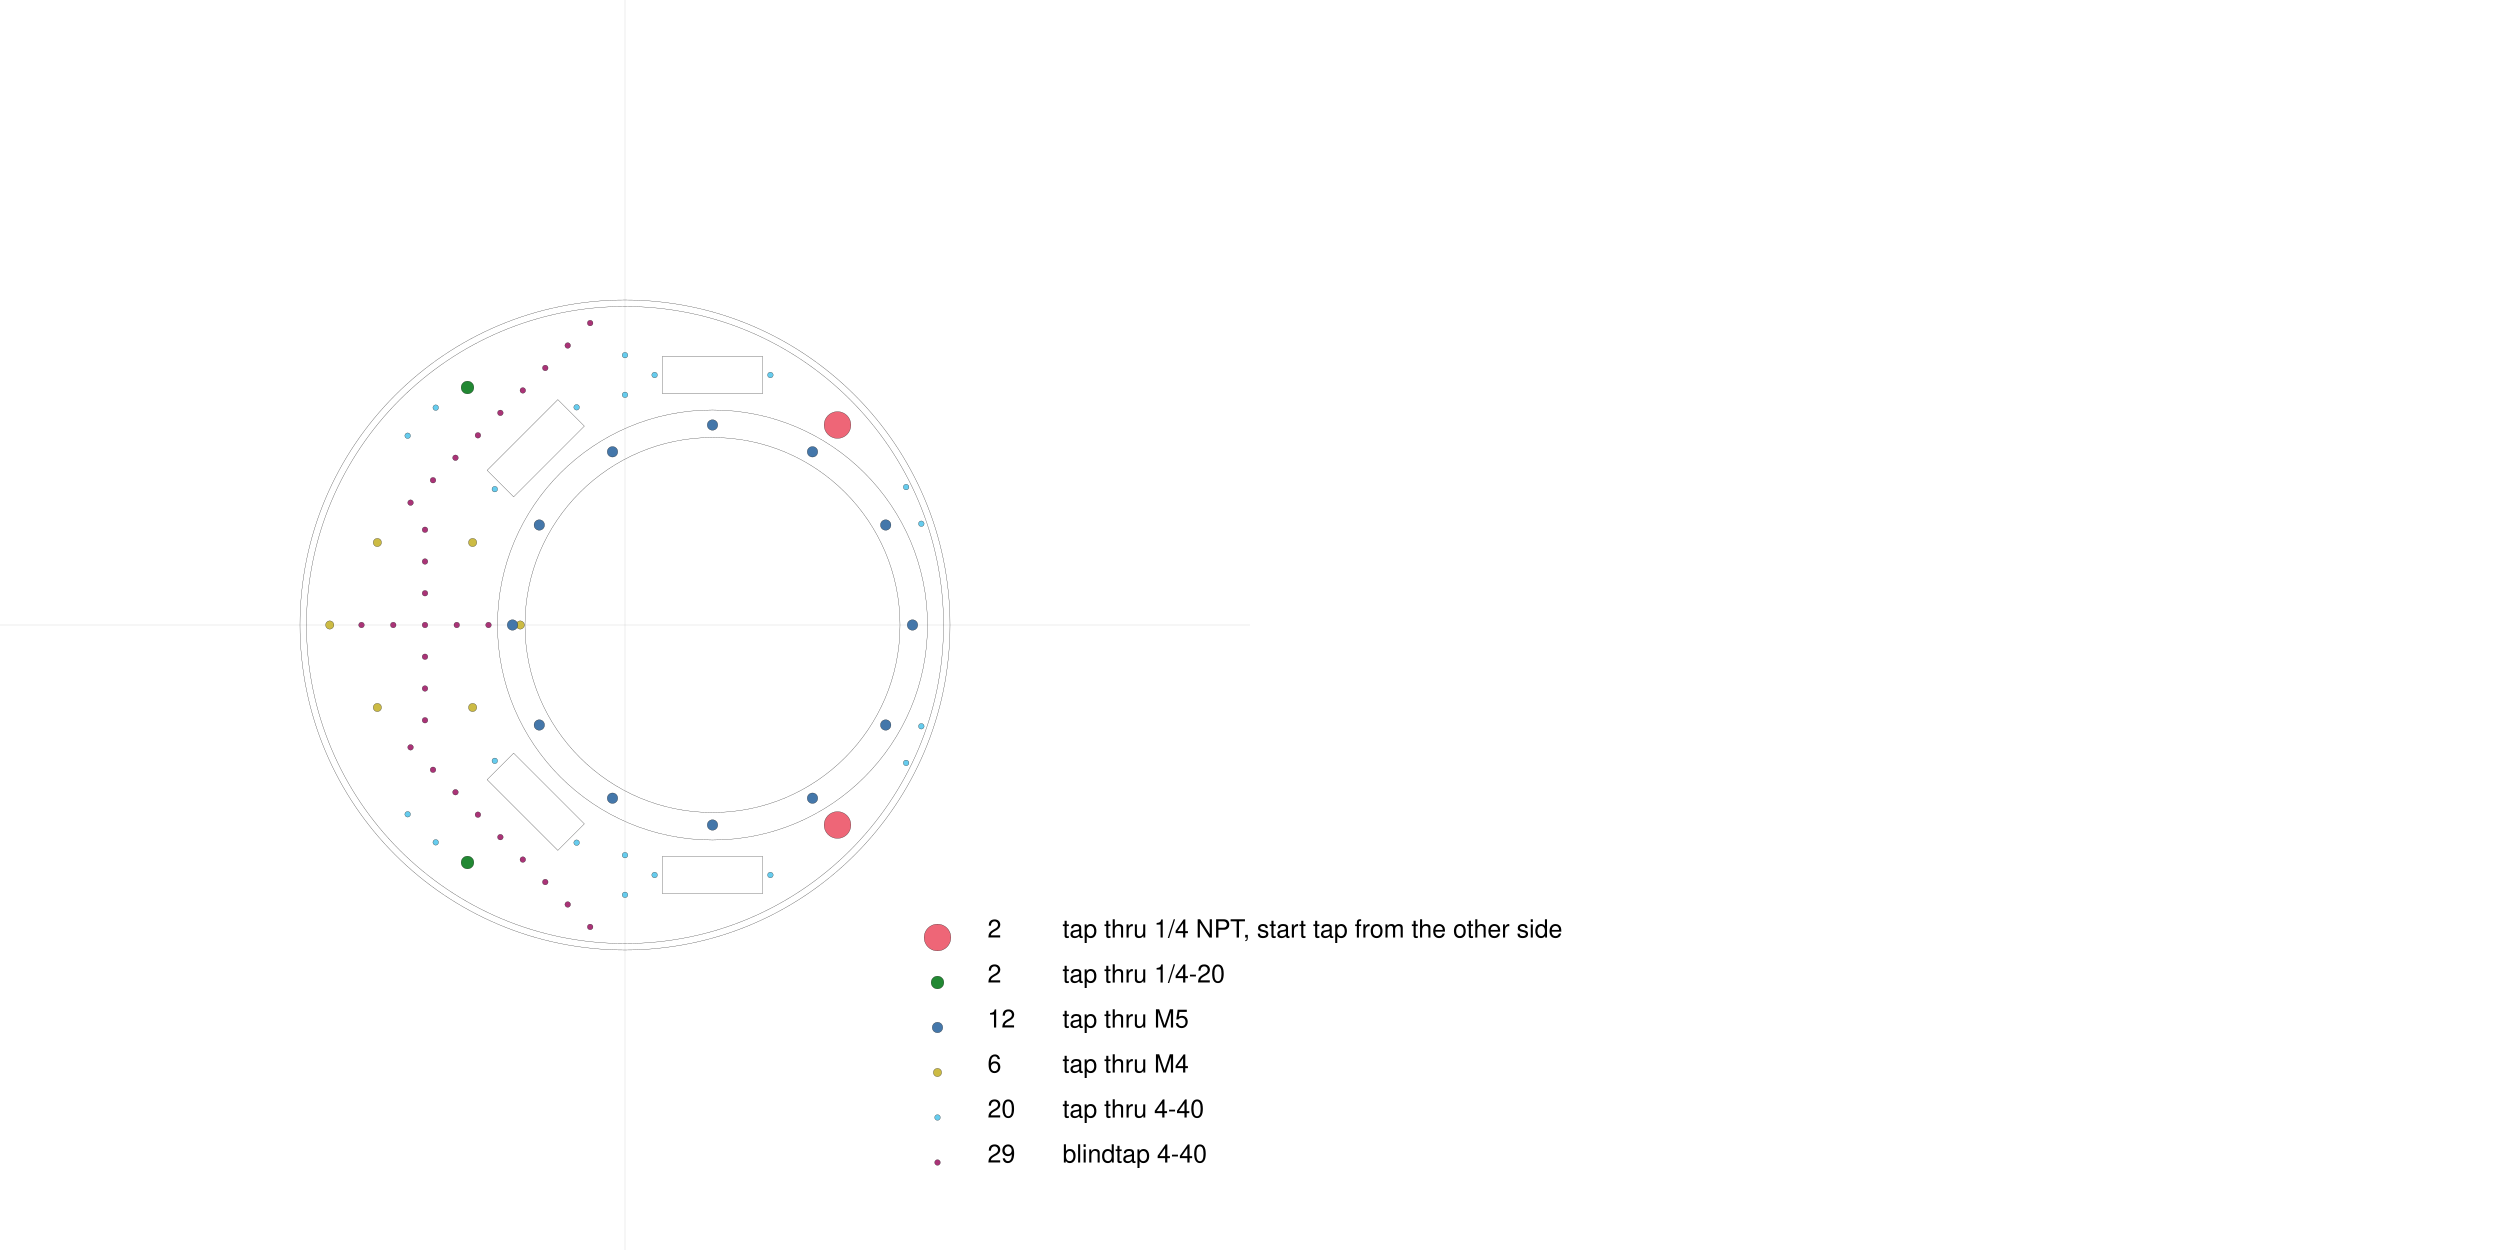
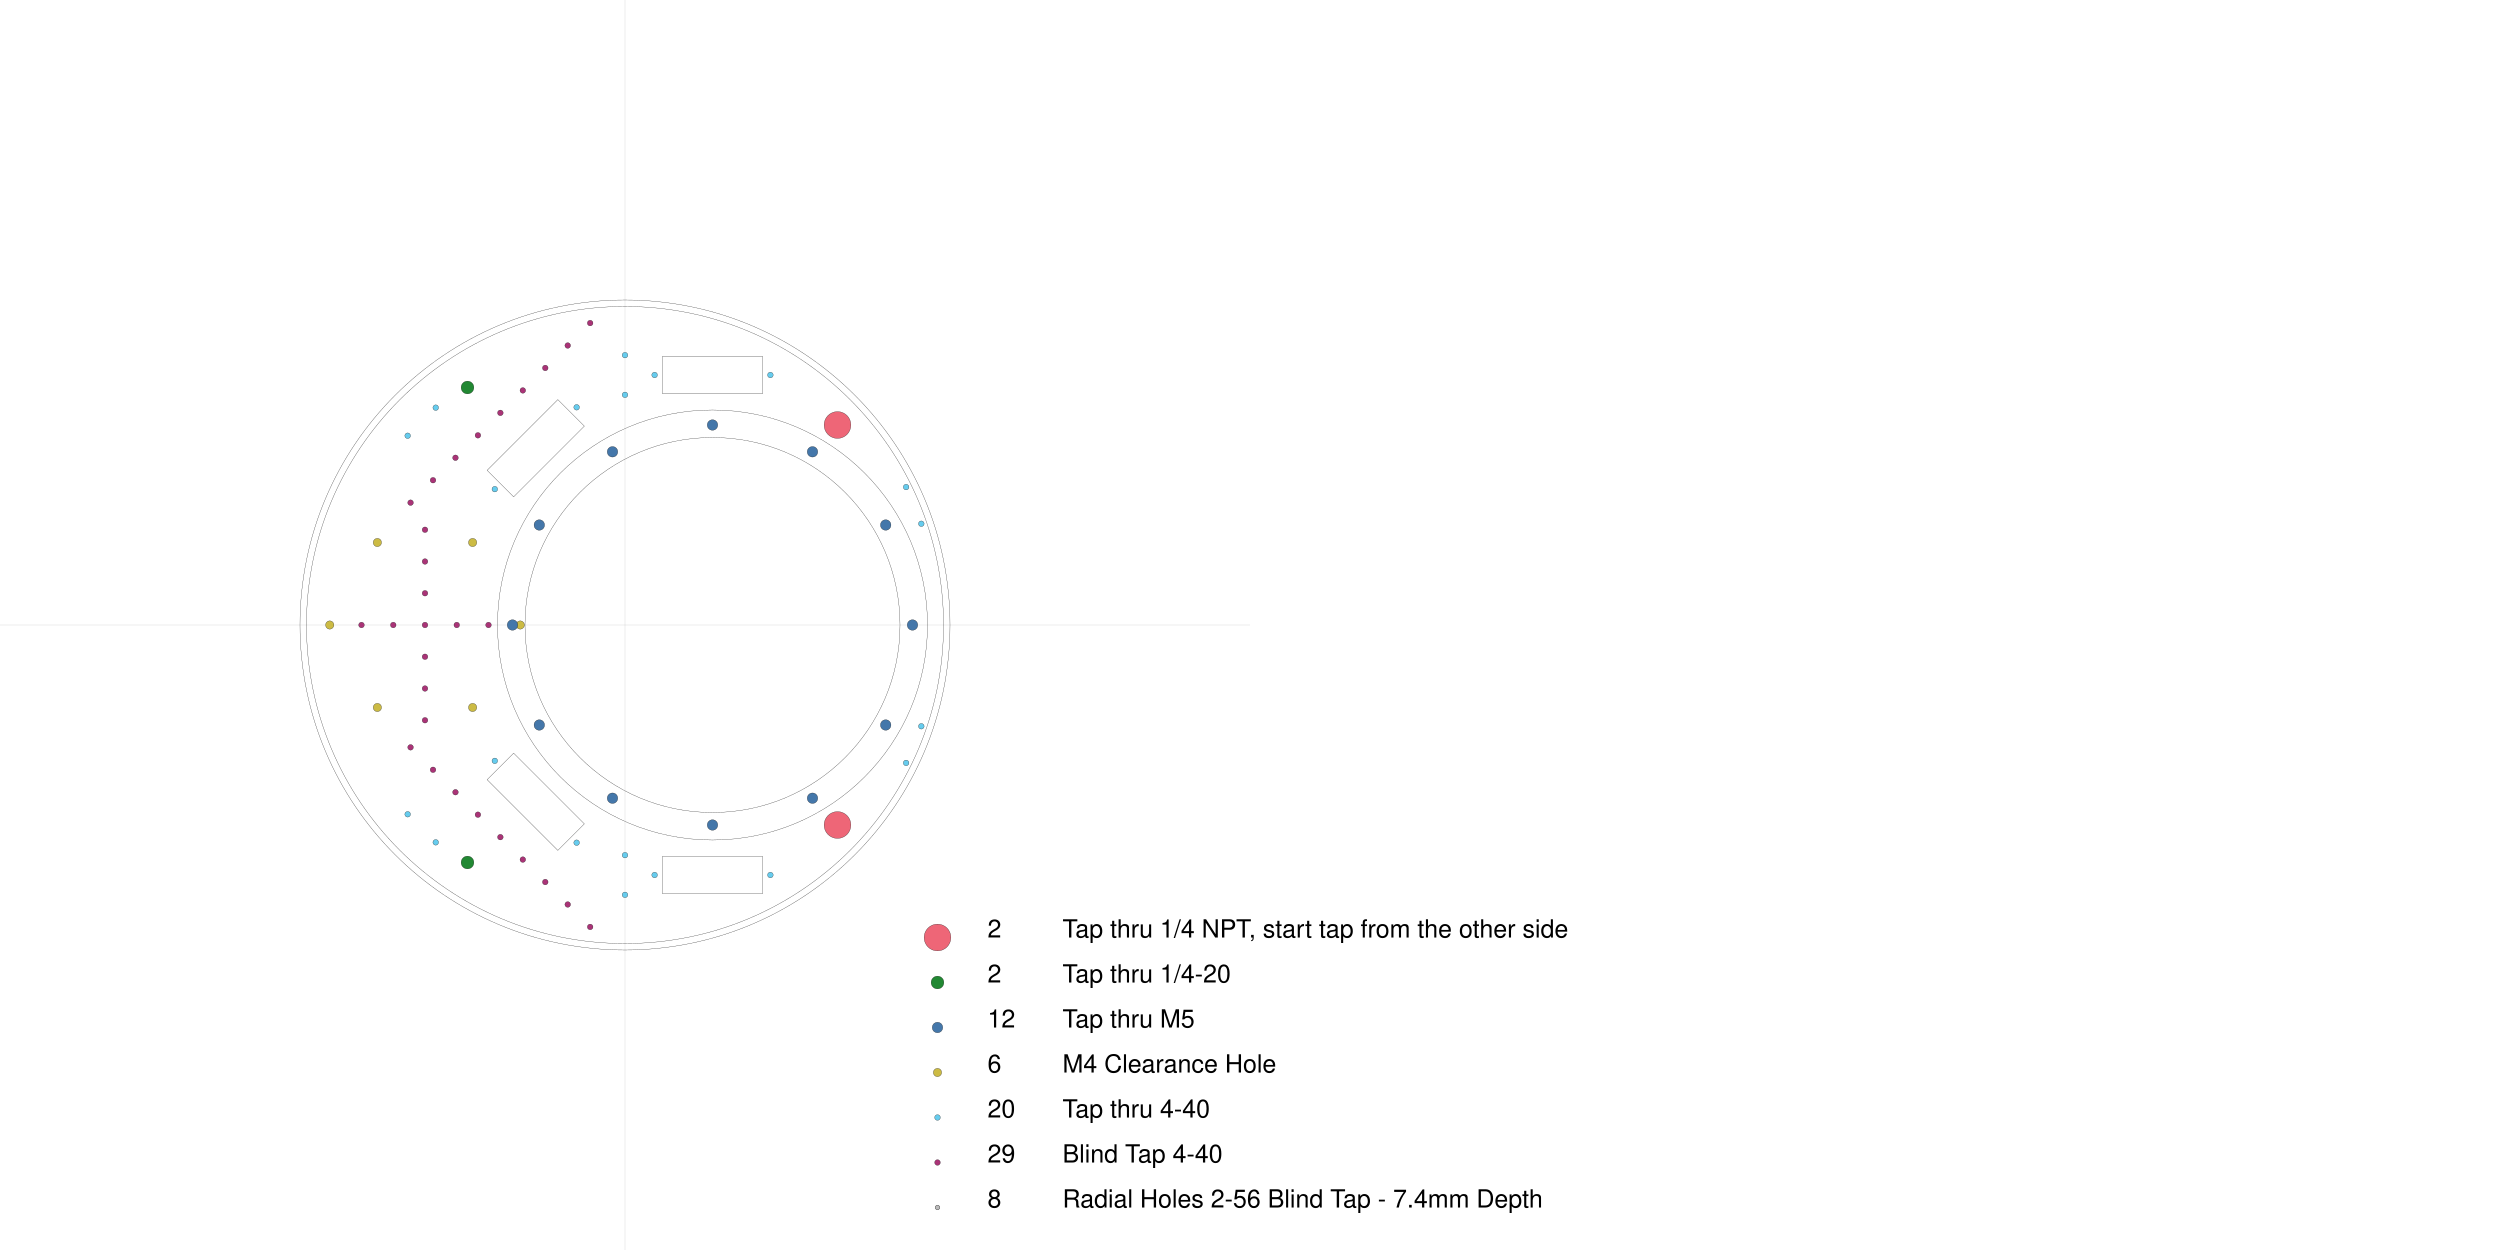
<svg xmlns="http://www.w3.org/2000/svg" xmlns:ns1="http://svgjs.com/svgjs" version="1.1" width="1500" height="750" viewBox="-250 -250 1000 500">
  <g>
    <line x1="-250" y1="0" x2="250" y2="0" stroke-opacity="0.6" stroke-width="0.1" stroke="grey" />
    <line x1="0" y1="-250" x2="0" y2="250" stroke-opacity="0.6" stroke-width="0.1" stroke="grey" />
  </g>
  <circle r="130" stroke-width="0.1" stroke="black" fill="none" />
  <circle r="127.412" stroke-width="0.1" stroke="black" fill="none" />
  <g transform="matrix(1,0,0,1,-80,0)">
    <circle r="1.65" fill="#ccbb44" stroke-width="0.1" stroke="black" class="M4" transform="matrix(1,0,0,1,38.1,0)" />
    <circle r="1.65" fill="#ccbb44" stroke-width="0.1" stroke="black" class="M4" transform="matrix(1,0,0,1,19.05,32.99557)" />
    <circle r="1.65" fill="#ccbb44" stroke-width="0.1" stroke="black" class="M4" transform="matrix(1,0,0,1,-19.05,32.99557)" />
    <circle r="1.65" fill="#ccbb44" stroke-width="0.1" stroke="black" class="M4" transform="matrix(1,0,0,1,-38.1,4.665904304751415e-15)" />
    <circle r="1.65" fill="#ccbb44" stroke-width="0.1" stroke="black" class="M4" transform="matrix(1,0,0,1,-19.05,-32.99557)" />
    <circle r="1.65" fill="#ccbb44" stroke-width="0.1" stroke="black" class="M4" transform="matrix(1,0,0,1,19.05,-32.99557)" />
  </g>
  <circle r="86" stroke-width="0.1" stroke="black" fill="none" transform="matrix(1,0,0,1,35,0)" />
  <circle r="75" stroke-width="0.1" stroke="black" fill="none" transform="matrix(1,0,0,1,35,0)" />
  <g transform="matrix(1,0,0,1,35,0)">
    <circle r="2.1" fill="#4477aa" stroke-width="0.1" stroke="black" class="M5" transform="matrix(1,0,0,1,80,0)" />
    <circle r="2.1" fill="#4477aa" stroke-width="0.1" stroke="black" class="M5" transform="matrix(1,0,0,1,69.28203,40)" />
    <circle r="2.1" fill="#4477aa" stroke-width="0.1" stroke="black" class="M5" transform="matrix(1,0,0,1,40,69.28203)" />
    <circle r="2.1" fill="#4477aa" stroke-width="0.1" stroke="black" class="M5" transform="matrix(1,0,0,1,4.898587196589413e-15,80)" />
    <circle r="2.1" fill="#4477aa" stroke-width="0.1" stroke="black" class="M5" transform="matrix(1,0,0,1,-40,69.28203)" />
    <circle r="2.1" fill="#4477aa" stroke-width="0.1" stroke="black" class="M5" transform="matrix(1,0,0,1,-69.28203,40)" />
    <circle r="2.1" fill="#4477aa" stroke-width="0.1" stroke="black" class="M5" transform="matrix(1,0,0,1,-80,9.797174393178826e-15)" />
    <circle r="2.1" fill="#4477aa" stroke-width="0.1" stroke="black" class="M5" transform="matrix(1,0,0,1,-69.28203,-40)" />
    <circle r="2.1" fill="#4477aa" stroke-width="0.1" stroke="black" class="M5" transform="matrix(1,0,0,1,-40,-69.28203)" />
    <circle r="2.1" fill="#4477aa" stroke-width="0.1" stroke="black" class="M5" transform="matrix(1,0,0,1,-1.4695761589768237e-14,-80)" />
    <circle r="2.1" fill="#4477aa" stroke-width="0.1" stroke="black" class="M5" transform="matrix(1,0,0,1,40,-69.28203)" />
    <circle r="2.1" fill="#4477aa" stroke-width="0.1" stroke="black" class="M5" transform="matrix(1,0,0,1,69.28203,-40)" />
  </g>
  <g transform="matrix(1,0,0,1,0,0)">
    <g transform="matrix(6.123233995736766e-17,1,-1,6.123233995736766e-17,0,-100)">
      <circle r="1.13" stroke-width="0.1" stroke="black" class="4-40" transform="matrix(1,0,0,1,-7.9375,0)" fill="#66ccee" />
      <circle r="1.13" stroke-width="0.1" stroke="black" class="4-40" transform="matrix(1,0,0,1,7.9375,0)" fill="#66ccee" />
    </g>
  </g>
  <g transform="matrix(1,0,0,1,0,0)">
    <g transform="matrix(6.123233995736766e-17,1,-1,6.123233995736766e-17,0,100)">
      <circle r="1.13" stroke-width="0.1" stroke="black" class="4-40" transform="matrix(1,0,0,1,-7.9375,0)" fill="#66ccee" />
      <circle r="1.13" stroke-width="0.1" stroke="black" class="4-40" transform="matrix(1,0,0,1,7.9375,0)" fill="#66ccee" />
    </g>
  </g>
  <g transform="matrix(0.7071068,0.7071068,-0.7071068,0.7071068,0,0)">
    <g transform="matrix(1,0,0,1,0,115)">
      <circle r="1.13" stroke-width="0.1" stroke="black" class="4-40" transform="matrix(1,0,0,1,-7.9375,0)" fill="#66ccee" />
      <circle r="1.13" stroke-width="0.1" stroke="black" class="4-40" transform="matrix(1,0,0,1,7.9375,0)" fill="#66ccee" />
    </g>
  </g>
  <g transform="matrix(0.7071068,-0.7071068,0.7071068,0.7071068,0,0)">
    <g transform="matrix(1,0,0,1,0,-115)">
      <circle r="1.13" stroke-width="0.1" stroke="black" class="4-40" transform="matrix(1,0,0,1,-7.9375,0)" fill="#66ccee" />
      <circle r="1.13" stroke-width="0.1" stroke="black" class="4-40" transform="matrix(1,0,0,1,7.9375,0)" fill="#66ccee" />
    </g>
  </g>
  <g transform="matrix(0.3826834,-0.9238795,0.9238795,0.3826834,0,0)">
    <g transform="matrix(1,0,0,1,0,125)">
      <circle r="1.13" stroke-width="0.1" stroke="black" class="4-40" transform="matrix(1,0,0,1,-7.9375,0)" fill="#66ccee" />
      <circle r="1.13" stroke-width="0.1" stroke="black" class="4-40" transform="matrix(1,0,0,1,7.9375,0)" fill="#66ccee" />
    </g>
  </g>
  <g transform="matrix(0.3826834,0.9238795,-0.9238795,0.3826834,0,0)">
    <g transform="matrix(1,0,0,1,0,-125)">
      <circle r="1.13" stroke-width="0.1" stroke="black" class="4-40" transform="matrix(1,0,0,1,-7.9375,0)" fill="#66ccee" />
      <circle r="1.13" stroke-width="0.1" stroke="black" class="4-40" transform="matrix(1,0,0,1,7.9375,0)" fill="#66ccee" />
    </g>
  </g>
  <g transform="matrix(1,0,0,1,35,0)">
    <g transform="matrix(1,0,0,1,0,100)">
      <circle r="1.13" stroke-width="0.1" stroke="black" class="4-40" transform="matrix(1,0,0,1,-23.15,0)" fill="#66ccee" />
      <circle r="1.13" stroke-width="0.1" stroke="black" class="4-40" transform="matrix(1,0,0,1,23.15,0)" fill="#66ccee" />
      <rect width="40" height="15" transform="matrix(1,0,0,1,-20,-7.5)" fill="none" stroke-width="0.1" stroke="black" />
    </g>
  </g>
  <g transform="matrix(0.7071068,0.7071068,-0.7071068,0.7071068,35,0)">
    <g transform="matrix(1,0,0,1,0,100)">
      <circle r="1.13" stroke-width="0.1" stroke="black" class="4-40" transform="matrix(1,0,0,1,-23.15,0)" fill="#66ccee" />
      <circle r="1.13" stroke-width="0.1" stroke="black" class="4-40" transform="matrix(1,0,0,1,23.15,0)" fill="#66ccee" />
      <rect width="40" height="15" transform="matrix(1,0,0,1,-20,-7.5)" fill="none" stroke-width="0.1" stroke="black" />
    </g>
  </g>
  <g transform="matrix(-0.7071068,0.7071068,-0.7071068,-0.7071068,35,0)">
    <g transform="matrix(1,0,0,1,0,100)">
      <circle r="1.13" stroke-width="0.1" stroke="black" class="4-40" transform="matrix(1,0,0,1,-23.15,0)" fill="#66ccee" />
      <circle r="1.13" stroke-width="0.1" stroke="black" class="4-40" transform="matrix(1,0,0,1,23.15,0)" fill="#66ccee" />
      <rect width="40" height="15" transform="matrix(1,0,0,1,-20,-7.5)" fill="none" stroke-width="0.1" stroke="black" />
    </g>
  </g>
  <g transform="matrix(-1,1.2246467991473532e-16,-1.2246467991473532e-16,-1,35,0)">
    <g transform="matrix(1,0,0,1,0,100)">
      <circle r="1.13" stroke-width="0.1" stroke="black" class="4-40" transform="matrix(1,0,0,1,-23.15,0)" fill="#66ccee" />
      <circle r="1.13" stroke-width="0.1" stroke="black" class="4-40" transform="matrix(1,0,0,1,23.15,0)" fill="#66ccee" />
      <rect width="40" height="15" transform="matrix(1,0,0,1,-20,-7.5)" fill="none" stroke-width="0.1" stroke="black" />
    </g>
  </g>
  <g transform="matrix(-0.7071068,0.7071068,-0.7071068,-0.7071068,35,0)">
    <circle r="1.13" stroke-width="0.1" stroke="black" class="4-40b" transform="matrix(1,0,0,1,120,0)" fill="#aa3377" />
    <circle r="1.13" stroke-width="0.1" stroke="black" class="4-40b" transform="matrix(1,0,0,1,120,12.7)" fill="#aa3377" />
    <circle r="1.13" stroke-width="0.1" stroke="black" class="4-40b" transform="matrix(1,0,0,1,120,-12.7)" fill="#aa3377" />
    <circle r="1.13" stroke-width="0.1" stroke="black" class="4-40b" transform="matrix(1,0,0,1,120,25.4)" fill="#aa3377" />
    <circle r="1.13" stroke-width="0.1" stroke="black" class="4-40b" transform="matrix(1,0,0,1,120,-25.4)" fill="#aa3377" />
    <circle r="1.13" stroke-width="0.1" stroke="black" class="4-40b" transform="matrix(1,0,0,1,120,38.1)" fill="#aa3377" />
    <circle r="1.13" stroke-width="0.1" stroke="black" class="4-40b" transform="matrix(1,0,0,1,120,-38.1)" fill="#aa3377" />
    <circle r="1.13" stroke-width="0.1" stroke="black" class="4-40b" transform="matrix(1,0,0,1,120,50.8)" fill="#aa3377" />
    <circle r="1.13" stroke-width="0.1" stroke="black" class="4-40b" transform="matrix(1,0,0,1,120,-50.8)" fill="#aa3377" />
  </g>
  <g transform="matrix(-0.7071068,-0.7071068,0.7071068,-0.7071068,35,0)">
    <circle r="1.13" stroke-width="0.1" stroke="black" class="4-40b" transform="matrix(1,0,0,1,120,0)" fill="#aa3377" />
    <circle r="1.13" stroke-width="0.1" stroke="black" class="4-40b" transform="matrix(1,0,0,1,120,12.7)" fill="#aa3377" />
    <circle r="1.13" stroke-width="0.1" stroke="black" class="4-40b" transform="matrix(1,0,0,1,120,-12.7)" fill="#aa3377" />
    <circle r="1.13" stroke-width="0.1" stroke="black" class="4-40b" transform="matrix(1,0,0,1,120,25.4)" fill="#aa3377" />
    <circle r="1.13" stroke-width="0.1" stroke="black" class="4-40b" transform="matrix(1,0,0,1,120,-25.4)" fill="#aa3377" />
    <circle r="1.13" stroke-width="0.1" stroke="black" class="4-40b" transform="matrix(1,0,0,1,120,38.1)" fill="#aa3377" />
    <circle r="1.13" stroke-width="0.1" stroke="black" class="4-40b" transform="matrix(1,0,0,1,120,-38.1)" fill="#aa3377" />
    <circle r="1.13" stroke-width="0.1" stroke="black" class="4-40b" transform="matrix(1,0,0,1,120,50.8)" fill="#aa3377" />
    <circle r="1.13" stroke-width="0.1" stroke="black" class="4-40b" transform="matrix(1,0,0,1,120,-50.8)" fill="#aa3377" />
  </g>
  <g transform="matrix(1,0,0,1,-80,0)">
    <circle r="1.13" stroke-width="0.1" stroke="black" class="4-40b" transform="matrix(1,0,0,1,0,12.7)" fill="#aa3377" />
    <circle r="1.13" stroke-width="0.1" stroke="black" class="4-40b" transform="matrix(1,0,0,1,0,-12.7)" fill="#aa3377" />
    <circle r="1.13" stroke-width="0.1" stroke="black" class="4-40b" transform="matrix(1,0,0,1,0,25.4)" fill="#aa3377" />
    <circle r="1.13" stroke-width="0.1" stroke="black" class="4-40b" transform="matrix(1,0,0,1,0,-25.4)" fill="#aa3377" />
    <circle r="1.13" stroke-width="0.1" stroke="black" class="4-40b" transform="matrix(1,0,0,1,0,38.1)" fill="#aa3377" />
    <circle r="1.13" stroke-width="0.1" stroke="black" class="4-40b" transform="matrix(1,0,0,1,0,-38.1)" fill="#aa3377" />
  </g>
  <g transform="matrix(1,0,0,1,-80,0)">
    <circle r="1.13" stroke-width="0.1" stroke="black" class="4-40b" transform="matrix(1,0,0,1,12.7,0)" fill="#aa3377" />
    <circle r="1.13" stroke-width="0.1" stroke="black" class="4-40b" transform="matrix(1,0,0,1,-12.7,0)" fill="#aa3377" />
    <circle r="1.13" stroke-width="0.1" stroke="black" class="4-40b" transform="matrix(1,0,0,1,25.4,0)" fill="#aa3377" />
    <circle r="1.13" stroke-width="0.1" stroke="black" class="4-40b" transform="matrix(1,0,0,1,-25.4,0)" fill="#aa3377" />
  </g>
  <circle r="1.13" stroke-width="0.1" stroke="black" class="4-40b" transform="matrix(1,0,0,1,-80,0)" fill="#aa3377" />
  <circle r="5.358" class="npt" fill="#ee6677" stroke-width="0.1" stroke="black" transform="matrix(1,0,0,1,85,80)" />
  <circle r="5.358" class="npt" fill="#ee6677" stroke-width="0.1" stroke="black" transform="matrix(1,0,0,1,85,-80)" />
  <circle r="2.553" class="q-20" fill="#228833" stroke-width="0.1" stroke="black" transform="matrix(1,0,0,1,-63,95)" />
  <circle r="2.553" class="q-20" fill="#228833" stroke-width="0.1" stroke="black" transform="matrix(1,0,0,1,-63,-95)" />
+   <circle r="0.889" class="2-56" fill="#bbbbbb" transform="matrix(1,0,0,1,125,233)" />
+   <circle r="0.889" class="2-56" fill="#bbbbbb" transform="matrix(1,0,0,1,125,233)" />
+   <circle r="0.889" class="2-56" fill="#bbbbbb" transform="matrix(1,0,0,1,125,233)" />
+   <circle r="0.889" class="2-56" fill="#bbbbbb" transform="matrix(1,0,0,1,125,233)" />
+   <circle r="0.889" class="2-56" fill="#bbbbbb" transform="matrix(1,0,0,1,125,233)" />
+   <circle r="0.889" class="2-56" fill="#bbbbbb" transform="matrix(1,0,0,1,125,233)" />
+   <circle r="0.889" class="2-56" fill="#bbbbbb" transform="matrix(1,0,0,1,125,233)" />
+   <circle r="0.889" class="2-56" fill="#bbbbbb" transform="matrix(1,0,0,1,125,233)" />
  <g transform="matrix(1,0,0,1,125,125)">
    <circle r="5.358" fill="#ee6677" stroke-width="0.1" stroke="black" transform="matrix(1,0,0,1,0,0)" />
    <text font-family="Helvetica" font-size="10" text-anchor="left" alignment-baseline="middle" transform="matrix(1,0,0,1,20,0)" ns1:data="{&quot;leading&quot;:&quot;1.5em&quot;}">2</text>
-     <text font-family="Helvetica" font-size="10" text-anchor="left" alignment-baseline="middle" transform="matrix(1,0,0,1,50,0)" ns1:data="{&quot;leading&quot;:&quot;1.5em&quot;}">tap thru 1/4 NPT, start tap from the other side</text>
+     <text font-family="Helvetica" font-size="10" text-anchor="left" alignment-baseline="middle" transform="matrix(1,0,0,1,50,0)" ns1:data="{&quot;leading&quot;:&quot;1.5em&quot;}">Tap thru 1/4 NPT, start tap from the other side</text>
    <circle r="2.553" fill="#228833" stroke-width="0.1" stroke="black" transform="matrix(1,0,0,1,0,18)" />
    <text font-family="Helvetica" font-size="10" text-anchor="left" alignment-baseline="middle" transform="matrix(1,0,0,1,20,18)" ns1:data="{&quot;leading&quot;:&quot;1.5em&quot;}">2</text>
-     <text font-family="Helvetica" font-size="10" text-anchor="left" alignment-baseline="middle" transform="matrix(1,0,0,1,50,18)" ns1:data="{&quot;leading&quot;:&quot;1.5em&quot;}">tap thru 1/4-20</text>
+     <text font-family="Helvetica" font-size="10" text-anchor="left" alignment-baseline="middle" transform="matrix(1,0,0,1,50,18)" ns1:data="{&quot;leading&quot;:&quot;1.5em&quot;}">Tap thru 1/4-20</text>
    <circle r="2.1" fill="#4477aa" stroke-width="0.1" stroke="black" transform="matrix(1,0,0,1,0,36)" />
    <text font-family="Helvetica" font-size="10" text-anchor="left" alignment-baseline="middle" transform="matrix(1,0,0,1,20,36)" ns1:data="{&quot;leading&quot;:&quot;1.5em&quot;}">12</text>
-     <text font-family="Helvetica" font-size="10" text-anchor="left" alignment-baseline="middle" transform="matrix(1,0,0,1,50,36)" ns1:data="{&quot;leading&quot;:&quot;1.5em&quot;}">tap thru M5</text>
+     <text font-family="Helvetica" font-size="10" text-anchor="left" alignment-baseline="middle" transform="matrix(1,0,0,1,50,36)" ns1:data="{&quot;leading&quot;:&quot;1.5em&quot;}">Tap thru M5</text>
    <circle r="1.65" fill="#ccbb44" stroke-width="0.1" stroke="black" transform="matrix(1,0,0,1,0,54)" />
    <text font-family="Helvetica" font-size="10" text-anchor="left" alignment-baseline="middle" transform="matrix(1,0,0,1,20,54)" ns1:data="{&quot;leading&quot;:&quot;1.5em&quot;}">6</text>
-     <text font-family="Helvetica" font-size="10" text-anchor="left" alignment-baseline="middle" transform="matrix(1,0,0,1,50,54)" ns1:data="{&quot;leading&quot;:&quot;1.5em&quot;}">tap thru M4</text>
+     <text font-family="Helvetica" font-size="10" text-anchor="left" alignment-baseline="middle" transform="matrix(1,0,0,1,50,54)" ns1:data="{&quot;leading&quot;:&quot;1.5em&quot;}">M4 Clearance Hole</text>
    <circle r="1.13" fill="#66ccee" stroke-width="0.1" stroke="black" transform="matrix(1,0,0,1,0,72)" />
    <text font-family="Helvetica" font-size="10" text-anchor="left" alignment-baseline="middle" transform="matrix(1,0,0,1,20,72)" ns1:data="{&quot;leading&quot;:&quot;1.5em&quot;}">20</text>
-     <text font-family="Helvetica" font-size="10" text-anchor="left" alignment-baseline="middle" transform="matrix(1,0,0,1,50,72)" ns1:data="{&quot;leading&quot;:&quot;1.5em&quot;}">tap thru 4-40</text>
+     <text font-family="Helvetica" font-size="10" text-anchor="left" alignment-baseline="middle" transform="matrix(1,0,0,1,50,72)" ns1:data="{&quot;leading&quot;:&quot;1.5em&quot;}">Tap thru 4-40</text>
    <circle r="1.13" fill="#aa3377" stroke-width="0.1" stroke="black" transform="matrix(1,0,0,1,0,90)" />
    <text font-family="Helvetica" font-size="10" text-anchor="left" alignment-baseline="middle" transform="matrix(1,0,0,1,20,90)" ns1:data="{&quot;leading&quot;:&quot;1.5em&quot;}">29</text>
-     <text font-family="Helvetica" font-size="10" text-anchor="left" alignment-baseline="middle" transform="matrix(1,0,0,1,50,90)" ns1:data="{&quot;leading&quot;:&quot;1.5em&quot;}">blindtap 4-40</text>
+     <text font-family="Helvetica" font-size="10" text-anchor="left" alignment-baseline="middle" transform="matrix(1,0,0,1,50,90)" ns1:data="{&quot;leading&quot;:&quot;1.5em&quot;}">Blind Tap 4-40</text>
+     <circle r="0.889" fill="#bbbbbb" stroke-width="0.1" stroke="black" transform="matrix(1,0,0,1,0,108)" />
+     <text font-family="Helvetica" font-size="10" text-anchor="left" alignment-baseline="middle" transform="matrix(1,0,0,1,20,108)" ns1:data="{&quot;leading&quot;:&quot;1.5em&quot;}">8</text>
+     <text font-family="Helvetica" font-size="10" text-anchor="left" alignment-baseline="middle" transform="matrix(1,0,0,1,50,108)" ns1:data="{&quot;leading&quot;:&quot;1.5em&quot;}">Radial Holes 2-56 Blind Tap - 7.4mm Depth</text>
  </g>
</svg>
